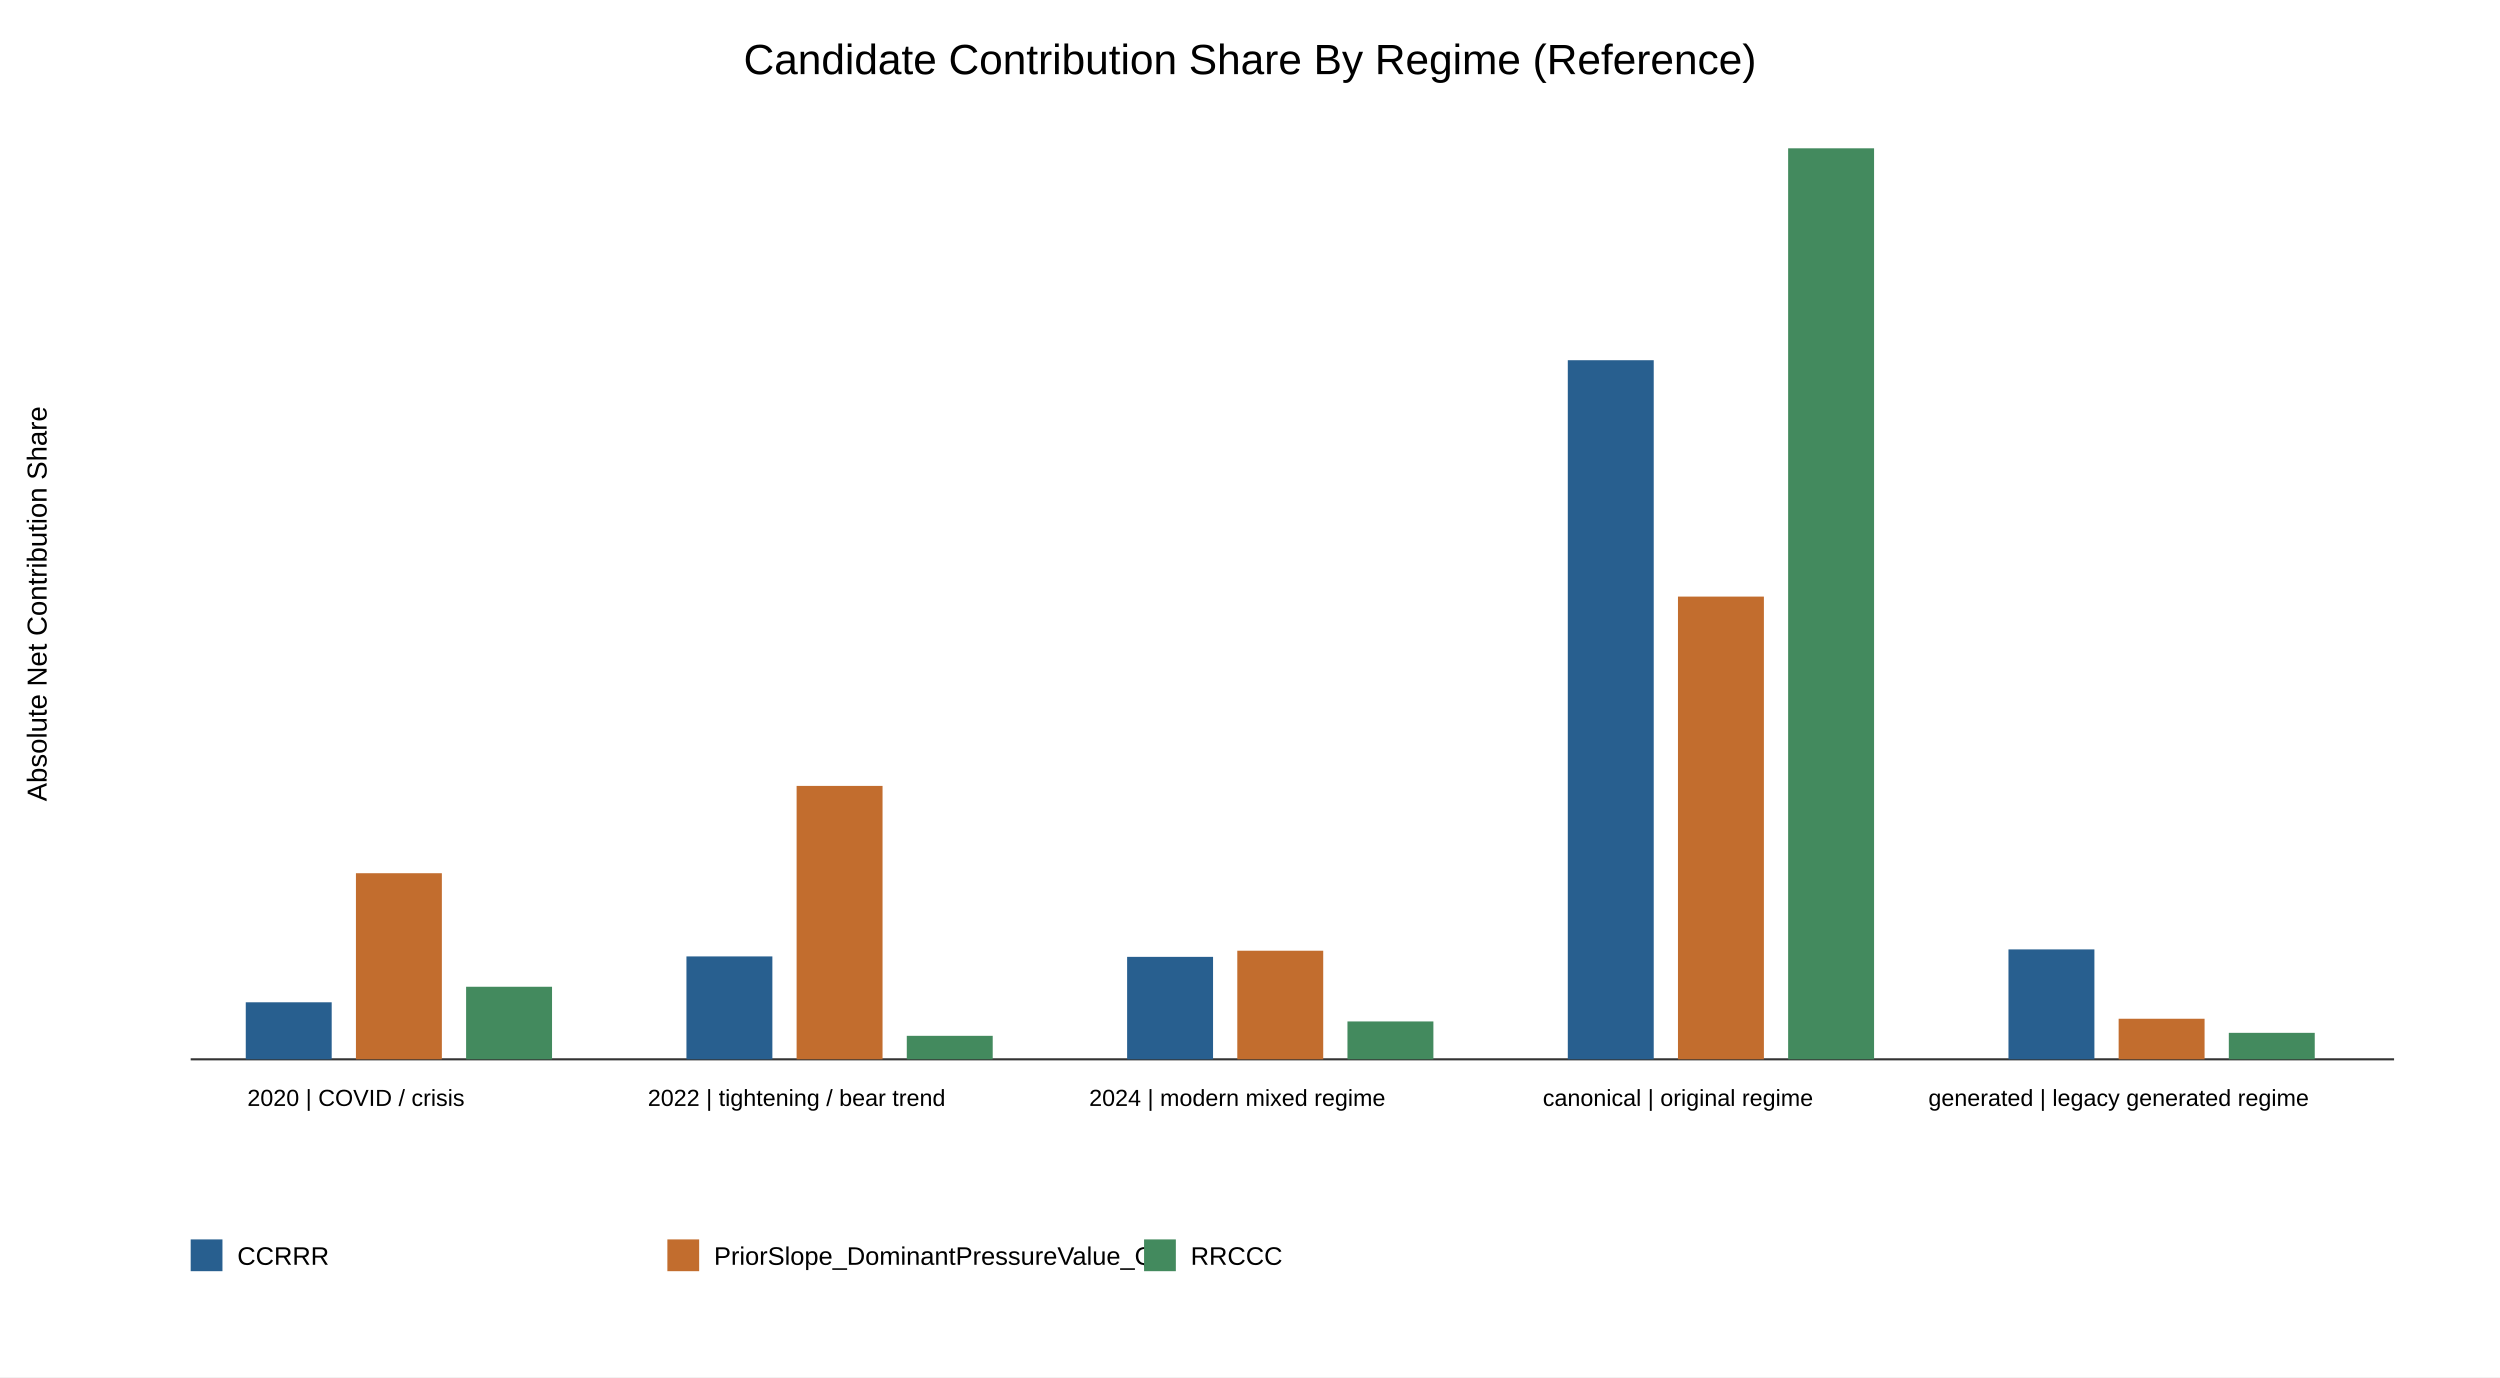
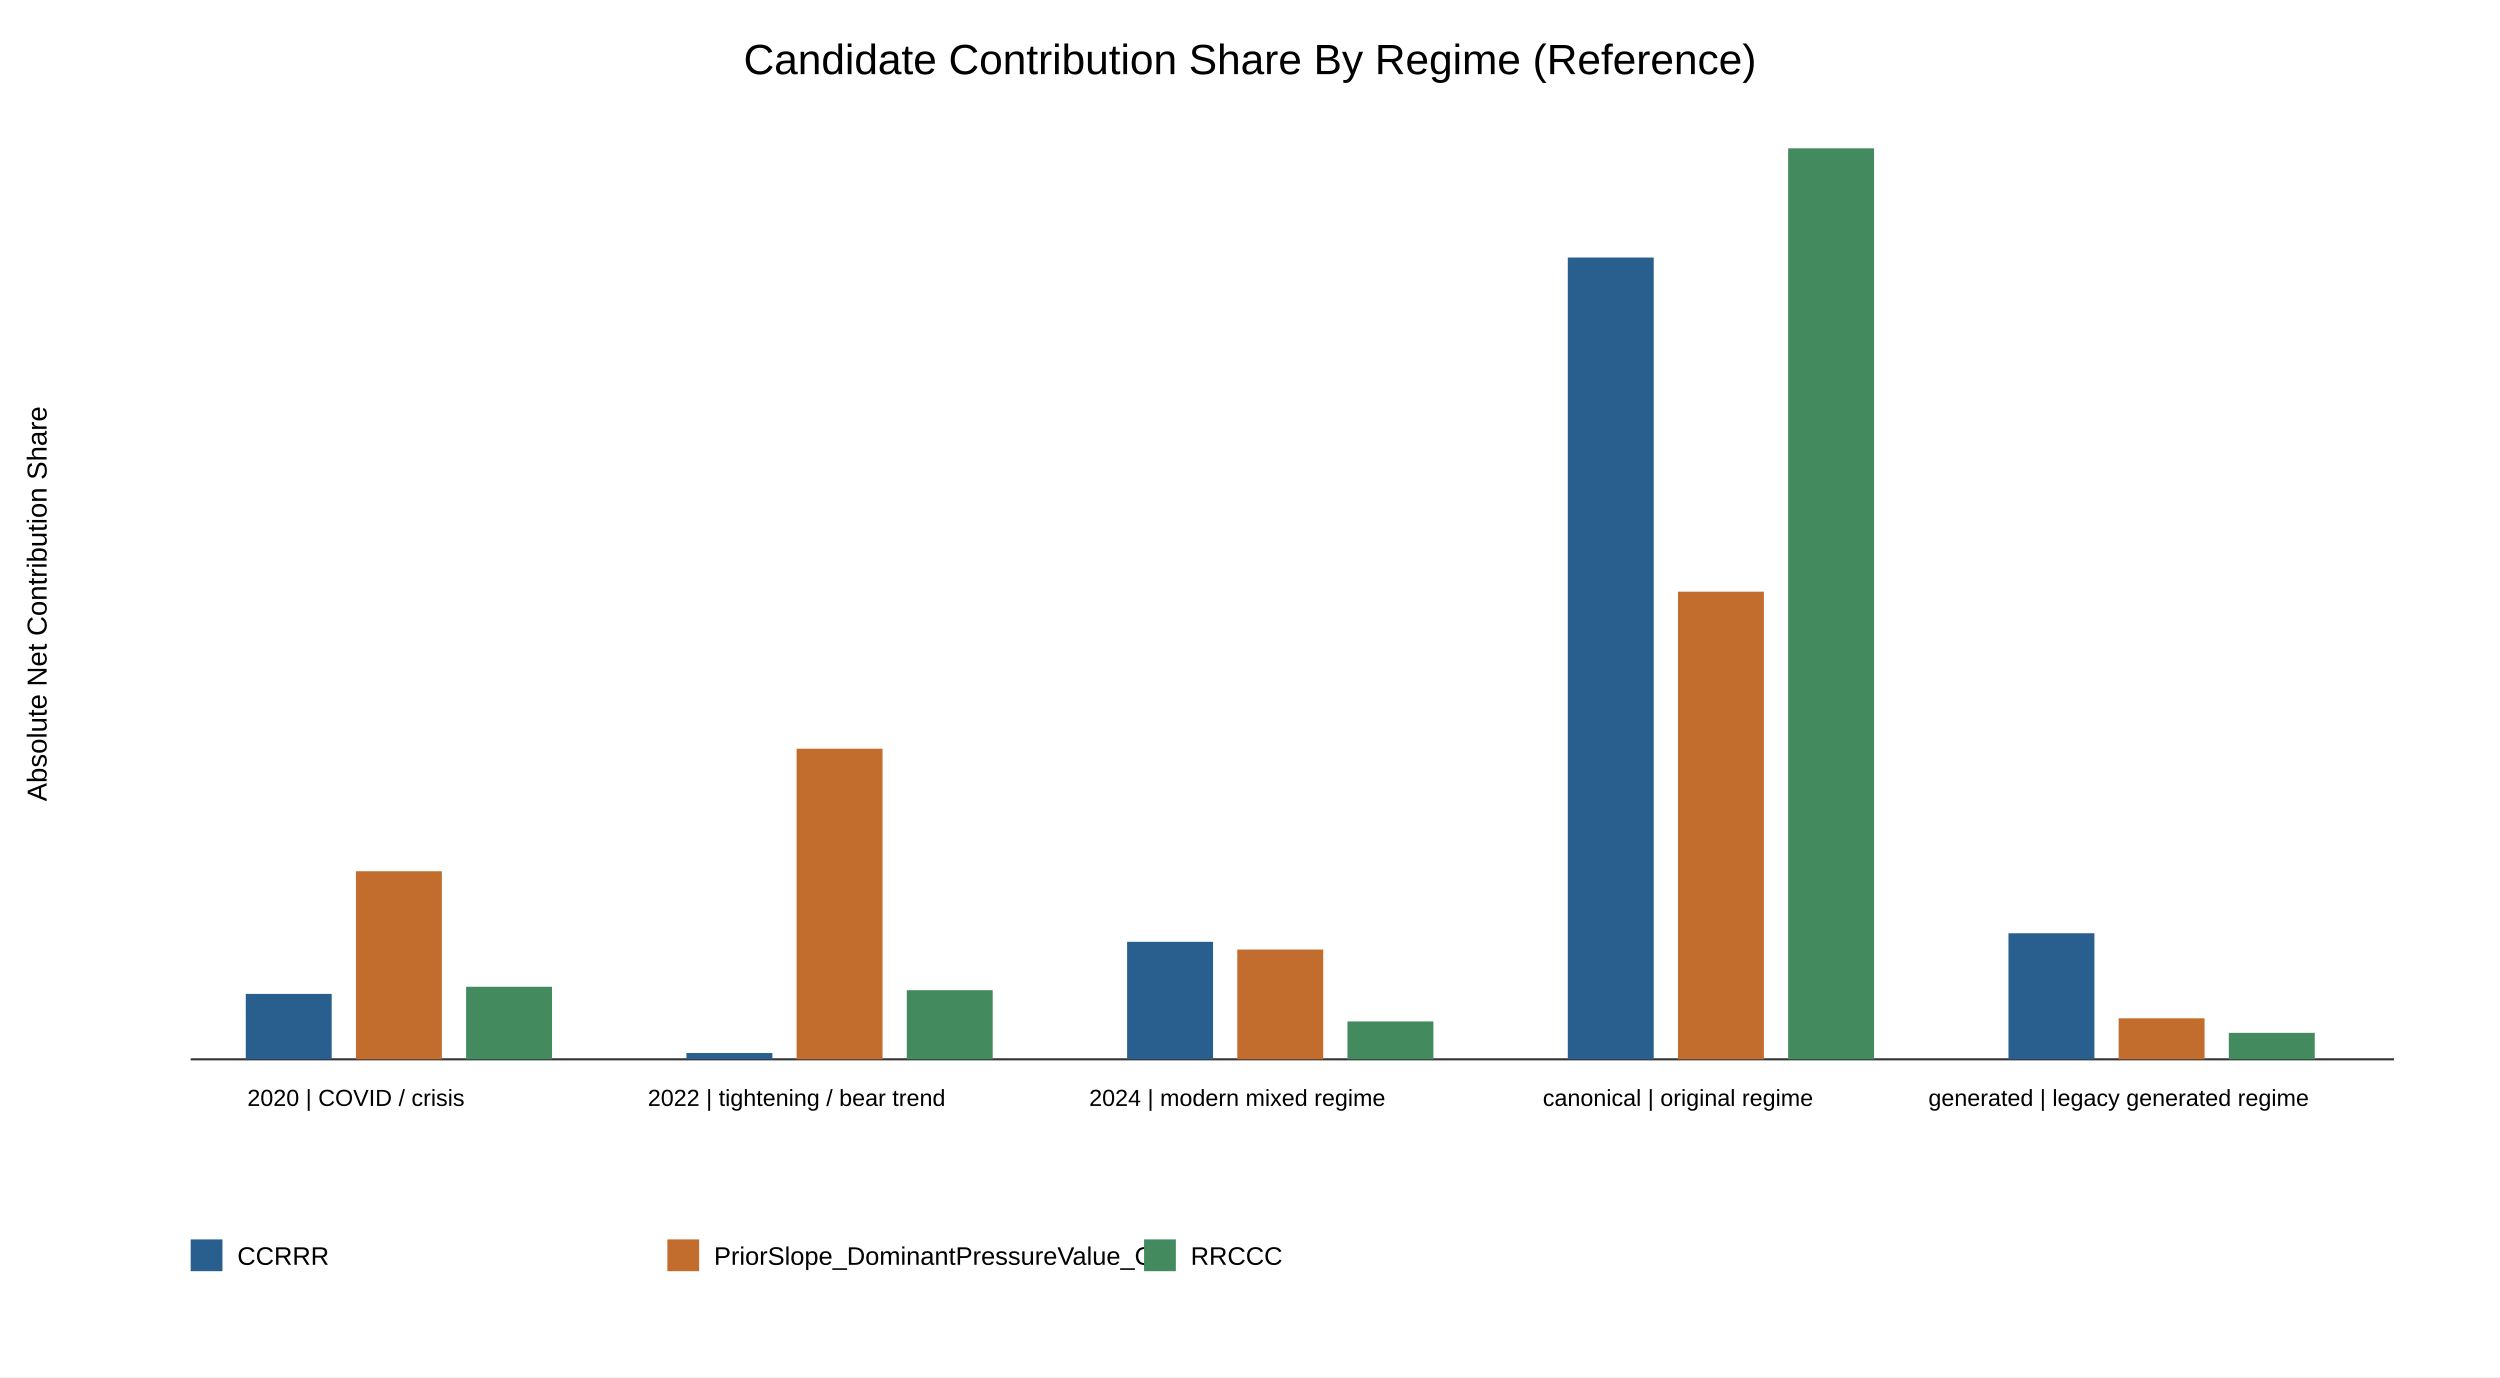
<svg xmlns="http://www.w3.org/2000/svg" width="1180" height="650">
  <rect width="100%" height="100%" fill="white" />
  <text x="590.0" y="35" text-anchor="middle" font-family="Arial" font-size="20">Candidate Contribution Share By Regime (Reference)</text>
  <text transform="translate(22,285.0) rotate(-90)" text-anchor="middle" font-family="Arial" font-size="13">Absolute Net Contribution Share</text>
  <line x1="90" y1="500.00" x2="1130" y2="500.00" stroke="#333" stroke-width="1" />
-   <rect x="116.00" y="473.08" width="40.56" height="26.92" fill="#285f8f" />
-   <rect x="168.00" y="412.16" width="40.56" height="87.84" fill="#c26d2e" />
+   <rect x="116.00" y="469.12" width="40.56" height="30.88" fill="#285f8f" />
+   <rect x="168.00" y="411.23" width="40.56" height="88.77" fill="#c26d2e" />
  <rect x="220.00" y="465.75" width="40.56" height="34.25" fill="#438a5e" />
  <text x="168.00" y="522" text-anchor="middle" font-family="Arial" font-size="11">2020 | COVID / crisis</text>
-   <rect x="324.00" y="451.43" width="40.56" height="48.57" fill="#285f8f" />
-   <rect x="376.00" y="370.95" width="40.56" height="129.05" fill="#c26d2e" />
-   <rect x="428.00" y="488.91" width="40.56" height="11.09" fill="#438a5e" />
+   <rect x="324.00" y="497.03" width="40.56" height="2.97" fill="#285f8f" />
+   <rect x="376.00" y="353.40" width="40.56" height="146.60" fill="#c26d2e" />
+   <rect x="428.00" y="467.37" width="40.56" height="32.63" fill="#438a5e" />
  <text x="376.00" y="522" text-anchor="middle" font-family="Arial" font-size="11">2022 | tightening / bear trend</text>
-   <rect x="532.00" y="451.64" width="40.56" height="48.36" fill="#285f8f" />
-   <rect x="584.00" y="448.74" width="40.56" height="51.26" fill="#c26d2e" />
+   <rect x="532.00" y="444.54" width="40.56" height="55.46" fill="#285f8f" />
+   <rect x="584.00" y="448.19" width="40.56" height="51.81" fill="#c26d2e" />
  <rect x="636.00" y="482.12" width="40.56" height="17.88" fill="#438a5e" />
  <text x="584.00" y="522" text-anchor="middle" font-family="Arial" font-size="11">2024 | modern mixed regime</text>
-   <rect x="740.00" y="170.02" width="40.56" height="329.98" fill="#285f8f" />
-   <rect x="792.00" y="281.59" width="40.56" height="218.41" fill="#c26d2e" />
+   <rect x="740.00" y="121.55" width="40.56" height="378.45" fill="#285f8f" />
+   <rect x="792.00" y="279.27" width="40.56" height="220.73" fill="#c26d2e" />
  <rect x="844.00" y="70.00" width="40.56" height="430.00" fill="#438a5e" />
  <text x="792.00" y="522" text-anchor="middle" font-family="Arial" font-size="11">canonical | original regime</text>
-   <rect x="948.00" y="448.12" width="40.56" height="51.88" fill="#285f8f" />
-   <rect x="1000.00" y="480.85" width="40.56" height="19.15" fill="#c26d2e" />
+   <rect x="948.00" y="440.50" width="40.56" height="59.50" fill="#285f8f" />
+   <rect x="1000.00" y="480.64" width="40.56" height="19.36" fill="#c26d2e" />
  <rect x="1052.00" y="487.50" width="40.56" height="12.50" fill="#438a5e" />
  <text x="1000.00" y="522" text-anchor="middle" font-family="Arial" font-size="11">generated | legacy generated regime</text>
  <rect x="90" y="585" width="15" height="15" fill="#285f8f" />
  <text x="112" y="597" font-family="Arial" font-size="12">CCRRR</text>
  <rect x="315" y="585" width="15" height="15" fill="#c26d2e" />
  <text x="337" y="597" font-family="Arial" font-size="12">PriorSlope_DominantPressureValue_Q3</text>
  <rect x="540" y="585" width="15" height="15" fill="#438a5e" />
  <text x="562" y="597" font-family="Arial" font-size="12">RRCCC</text>
</svg>
